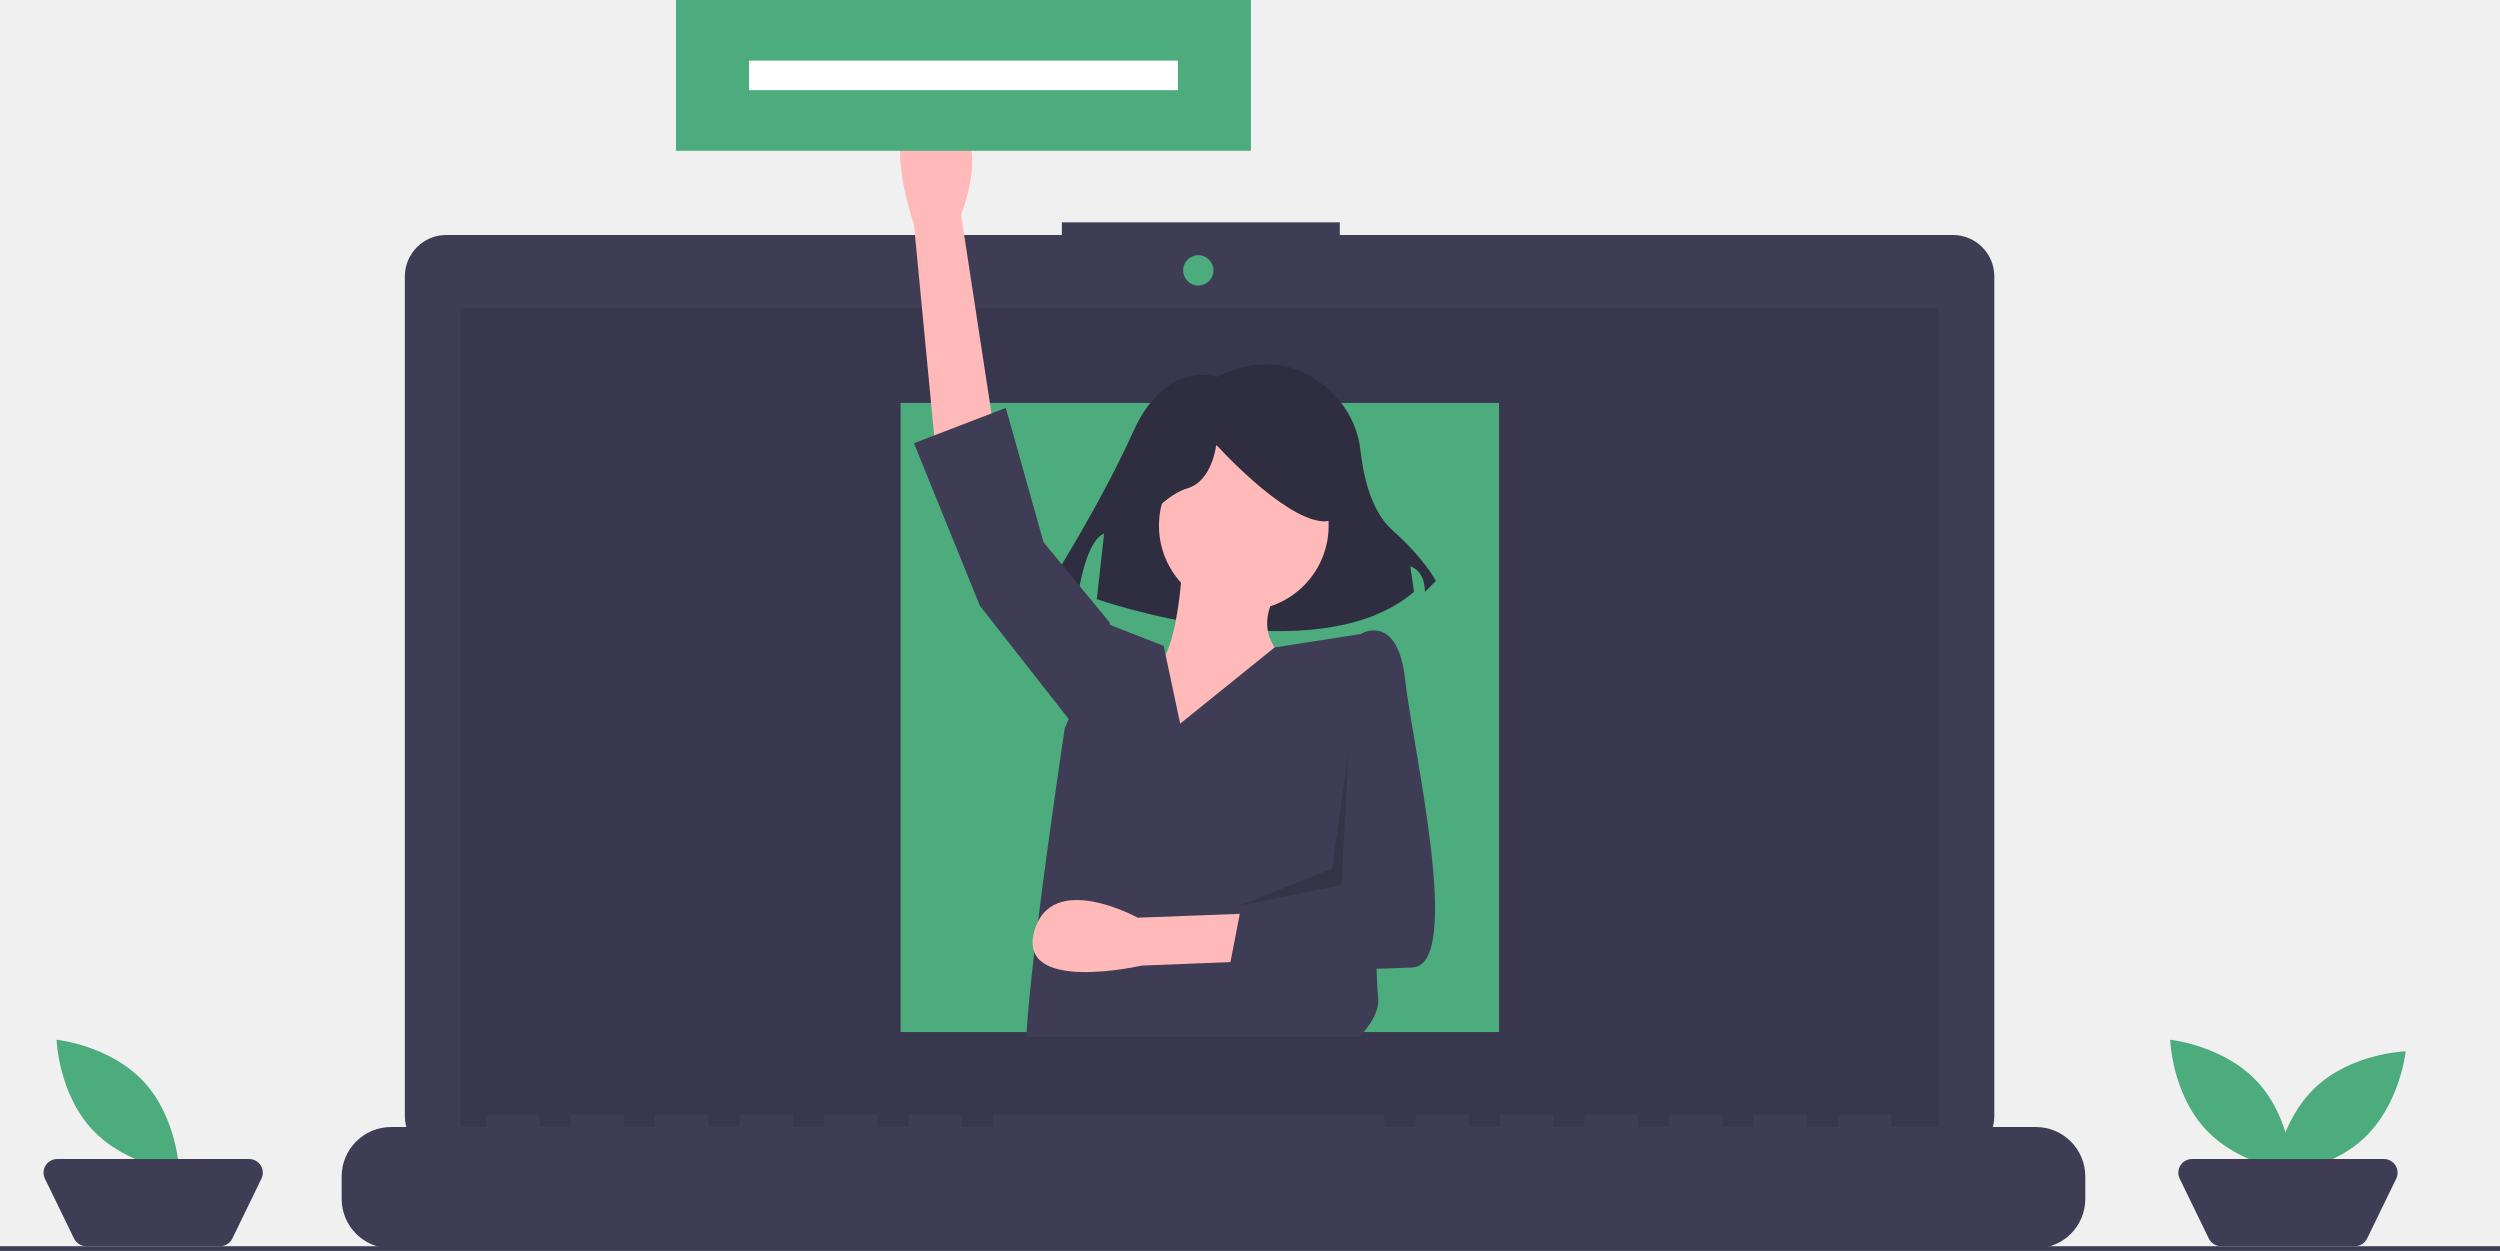
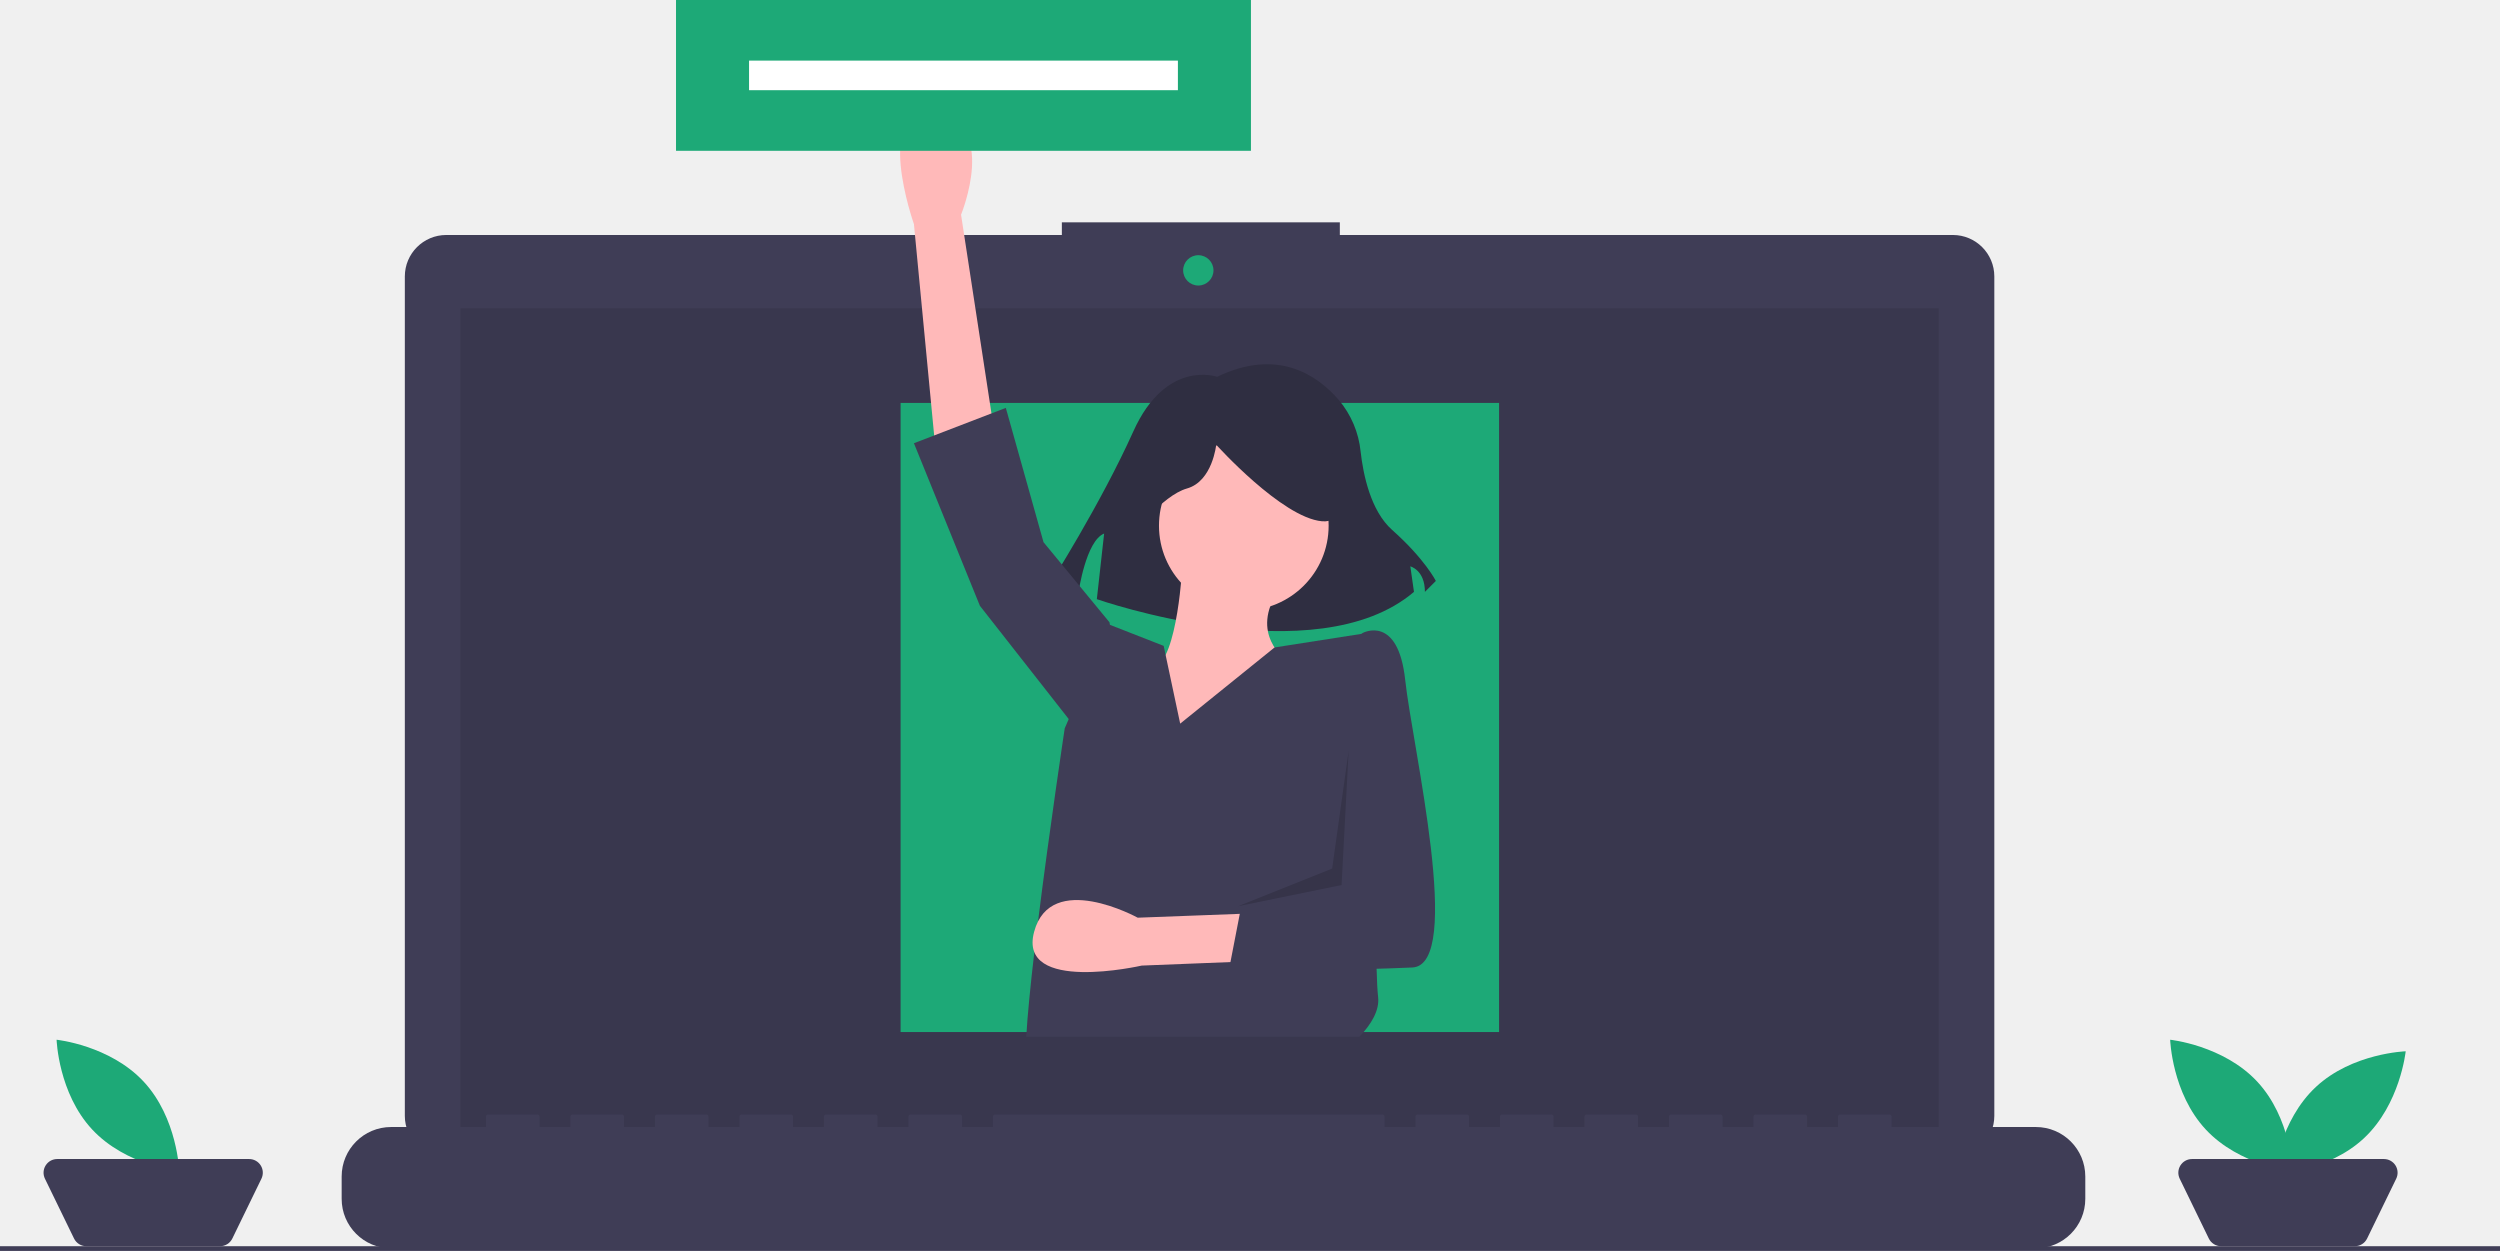
<svg xmlns="http://www.w3.org/2000/svg" id="b665ac0c-e2fc-4bb5-9b25-39c3bd142587" data-name="Layer 1" width="1061" height="530.892" viewBox="0 0 1061 530.892">
  <path d="M898.293,284.281H638.123v-5.362h-117.971v5.362H258.91a17.599,17.599,0,0,0-17.599,17.599V658.131A17.599,17.599,0,0,0,258.91,675.73H898.293a17.599,17.599,0,0,0,17.599-17.599V301.879A17.599,17.599,0,0,0,898.293,284.281Z" transform="translate(-69.5 -184.5538)" fill="#3f3d56" />
  <rect x="195.406" y="130.828" width="627.391" height="353.913" opacity="0.1" />
-   <circle cx="508.565" cy="114.742" r="6.435" fill="#4cac7d" />
+   <circle cx="508.565" cy="114.742" r="6.435" fill="#1DA977" />
  <path d="M933.507,662.86H872.278v-4.412a.875.875,0,0,0-.875-.875h-20.993a.875.875,0,0,0-.875.875v4.412H836.415v-4.412a.875.875,0,0,0-.875-.875H814.547a.875.875,0,0,0-.875.875v4.412H800.552v-4.412a.875.875,0,0,0-.875-.875H778.684a.875.875,0,0,0-.875.875v4.412H764.689v-4.412a.875.875,0,0,0-.875-.875H742.822a.875.875,0,0,0-.875.875v4.412H728.826v-4.412a.875.875,0,0,0-.875-.875H706.959a.875.875,0,0,0-.875.875v4.412H692.963v-4.412a.875.875,0,0,0-.875-.875H671.096a.875.875,0,0,0-.875.875v4.412H657.1v-4.412a.875.875,0,0,0-.875-.875H491.781a.875.875,0,0,0-.875.875v4.412H477.786v-4.412a.875.875,0,0,0-.875-.875H455.918a.875.875,0,0,0-.875.875v4.412H441.923v-4.412a.875.875,0,0,0-.875-.875h-20.993a.875.875,0,0,0-.875.875v4.412H406.06v-4.412a.875.875,0,0,0-.875-.875H384.193a.875.875,0,0,0-.875.875v4.412H370.197v-4.412a.875.875,0,0,0-.875-.875H348.33a.875.875,0,0,0-.875.875v4.412H334.335v-4.412a.875.875,0,0,0-.875-.875H312.467a.875.875,0,0,0-.875.875v4.412H298.472v-4.412a.875.875,0,0,0-.875-.875H276.604a.875.875,0,0,0-.875.875v4.412h-40.236A20.993,20.993,0,0,0,214.5,683.853v9.492a20.993,20.993,0,0,0,20.993,20.993H933.507A20.993,20.993,0,0,0,954.5,693.346v-9.492A20.993,20.993,0,0,0,933.507,662.86Z" transform="translate(-69.5 -184.5538)" fill="#3f3d56" />
-   <rect x="382.209" y="171" width="254" height="267" fill="#4cac7d" />
+   <rect x="382.209" y="171" width="254" height="267" fill="#1DA977" />
  <path d="M586.05,344.47s-21.658-7.735-35.581,23.205-35.581,64.975-35.581,64.975l12.376,3.094s3.094-21.658,10.829-24.752l-3.094,27.846s92.821,32.487,134.591-3.094l-1.547-10.829s6.188,1.547,6.188,10.829l4.641-4.641s-4.641-9.282-18.564-21.658c-9.139-8.123-12.279-23.577-13.358-33.24a40.224,40.224,0,0,0-9.261-21.905C628.436,343.577,611.576,332.179,586.05,344.47Z" transform="translate(-69.5 -184.5538)" fill="#2f2e41" />
  <path d="M466.371,373.661l-9-94s-18-51,9-47,11,43,11,43l15,98Z" transform="translate(-69.5 -184.5538)" fill="#ffb9b9" />
  <circle cx="527.871" cy="223.107" r="36" fill="#ffb9b9" />
  <path d="M571.371,423.661s-2,41-12,44-38,36-25,46,88,3,88,3l-7-52s-16-11-3-30Z" transform="translate(-69.5 -184.5538)" fill="#ffb9b9" />
  <path d="M646.439,624.554H505.039c.51-9.05,1.79-21.83,3.43-35.88.5-4.26,1.03-8.65,1.58-13.08,4.85-39.05,11.32-81.93,11.32-81.93l1.7-3.93,17.3-40.07.18.07,22.82,8.93.81,3.84,6.19,29.16,40.05-32.33,36.95-5.78,2.5-.39,4.5,42.5s-.2,9.5-.41,23.03c-.24,15.55-.5,36.43-.48,54.32.01,8.55.08,16.42.25,22.7.14,5.29.35,9.46.64,11.95C655.039,613.334,651.479,619.224,646.439,624.554Z" transform="translate(-69.5 -184.5538)" fill="#3f3d56" />
  <polygon points="471.871 270.107 470.871 264.107 442.871 230.107 426.871 173.107 387.871 188.107 415.871 257.107 455.871 308.107 471.871 270.107" fill="#3f3d56" />
  <path d="M550.077,411.966s12.376-17.017,23.205-20.111,12.376-18.564,12.376-18.564,27.846,30.94,44.864,32.487,1.547-37.129,1.547-37.129l-30.94-7.735-29.393,3.094L548.53,379.479Z" transform="translate(-69.5 -184.5538)" fill="#2f2e41" />
  <path d="M649.709,590.554l-95.672,3.795s-52.72,12.068-45.667-14.3,43.974-6.026,43.974-6.026l99.071-3.729Z" transform="translate(-69.5 -184.5538)" fill="#ffb9b9" />
  <path d="M638.871,460.161l9-7s15-8,18,20,25,121,3,122-78,2-78,2l6-31,46-3Z" transform="translate(-69.5 -184.5538)" fill="#3f3d56" />
  <polygon points="572.371 318.607 569.371 375.607 525.371 384.607 565.371 368.607 572.371 318.607" opacity="0.15" />
-   <rect x="286.9" width="244" height="64" fill="#4cac7d" />
+   <rect x="286.9" width="244" height="64" fill="#1DA977" />
  <rect y="528.892" width="1061" height="2" fill="#3f3d56" />
-   <path d="M1027.457,643.582c14.376,15.426,15.119,38.1,15.119,38.1s-22.565-2.338-36.941-17.764-15.119-38.1-15.119-38.1S1013.081,628.156,1027.457,643.582Z" transform="translate(-69.5 -184.5538)" fill="#4cac7d" />
-   <path d="M1072.714,667.661c-15.426,14.376-38.1,15.119-38.1,15.119s2.338-22.565,17.764-36.941,38.1-15.119,38.1-15.119S1088.141,653.285,1072.714,667.661Z" transform="translate(-69.5 -184.5538)" fill="#4cac7d" />
+   <path d="M1027.457,643.582c14.376,15.426,15.119,38.1,15.119,38.1s-22.565-2.338-36.941-17.764-15.119-38.1-15.119-38.1S1013.081,628.156,1027.457,643.582Z" transform="translate(-69.5 -184.5538)" fill="#1DA977" />
+   <path d="M1072.714,667.661c-15.426,14.376-38.1,15.119-38.1,15.119s2.338-22.565,17.764-36.941,38.1-15.119,38.1-15.119S1088.141,653.285,1072.714,667.661Z" transform="translate(-69.5 -184.5538)" fill="#1DA977" />
  <path d="M1068.88,713.446H1012.141a5.803,5.803,0,0,1-5.219-3.265l-12.353-25.393a5.803,5.803,0,0,1,5.219-8.342h81.446a5.803,5.803,0,0,1,5.219,8.342l-12.353,25.393A5.803,5.803,0,0,1,1068.88,713.446Z" transform="translate(-69.5 -184.5538)" fill="#3f3d56" />
-   <path d="M130.457,643.582c14.376,15.426,15.119,38.1,15.119,38.1s-22.565-2.338-36.941-17.764-15.119-38.1-15.119-38.1S116.081,628.156,130.457,643.582Z" transform="translate(-69.5 -184.5538)" fill="#4cac7d" />
+   <path d="M130.457,643.582c14.376,15.426,15.119,38.1,15.119,38.1s-22.565-2.338-36.941-17.764-15.119-38.1-15.119-38.1S116.081,628.156,130.457,643.582Z" transform="translate(-69.5 -184.5538)" fill="#1DA977" />
  <path d="M162.88,713.446H106.141a5.803,5.803,0,0,1-5.219-3.265l-12.353-25.393a5.803,5.803,0,0,1,5.219-8.342h81.446a5.803,5.803,0,0,1,5.219,8.342l-12.353,25.393A5.803,5.803,0,0,1,162.88,713.446Z" transform="translate(-69.5 -184.5538)" fill="#3f3d56" />
  <rect x="317.9" y="25.723" width="182" height="12.554" fill="#fff" />
</svg>
